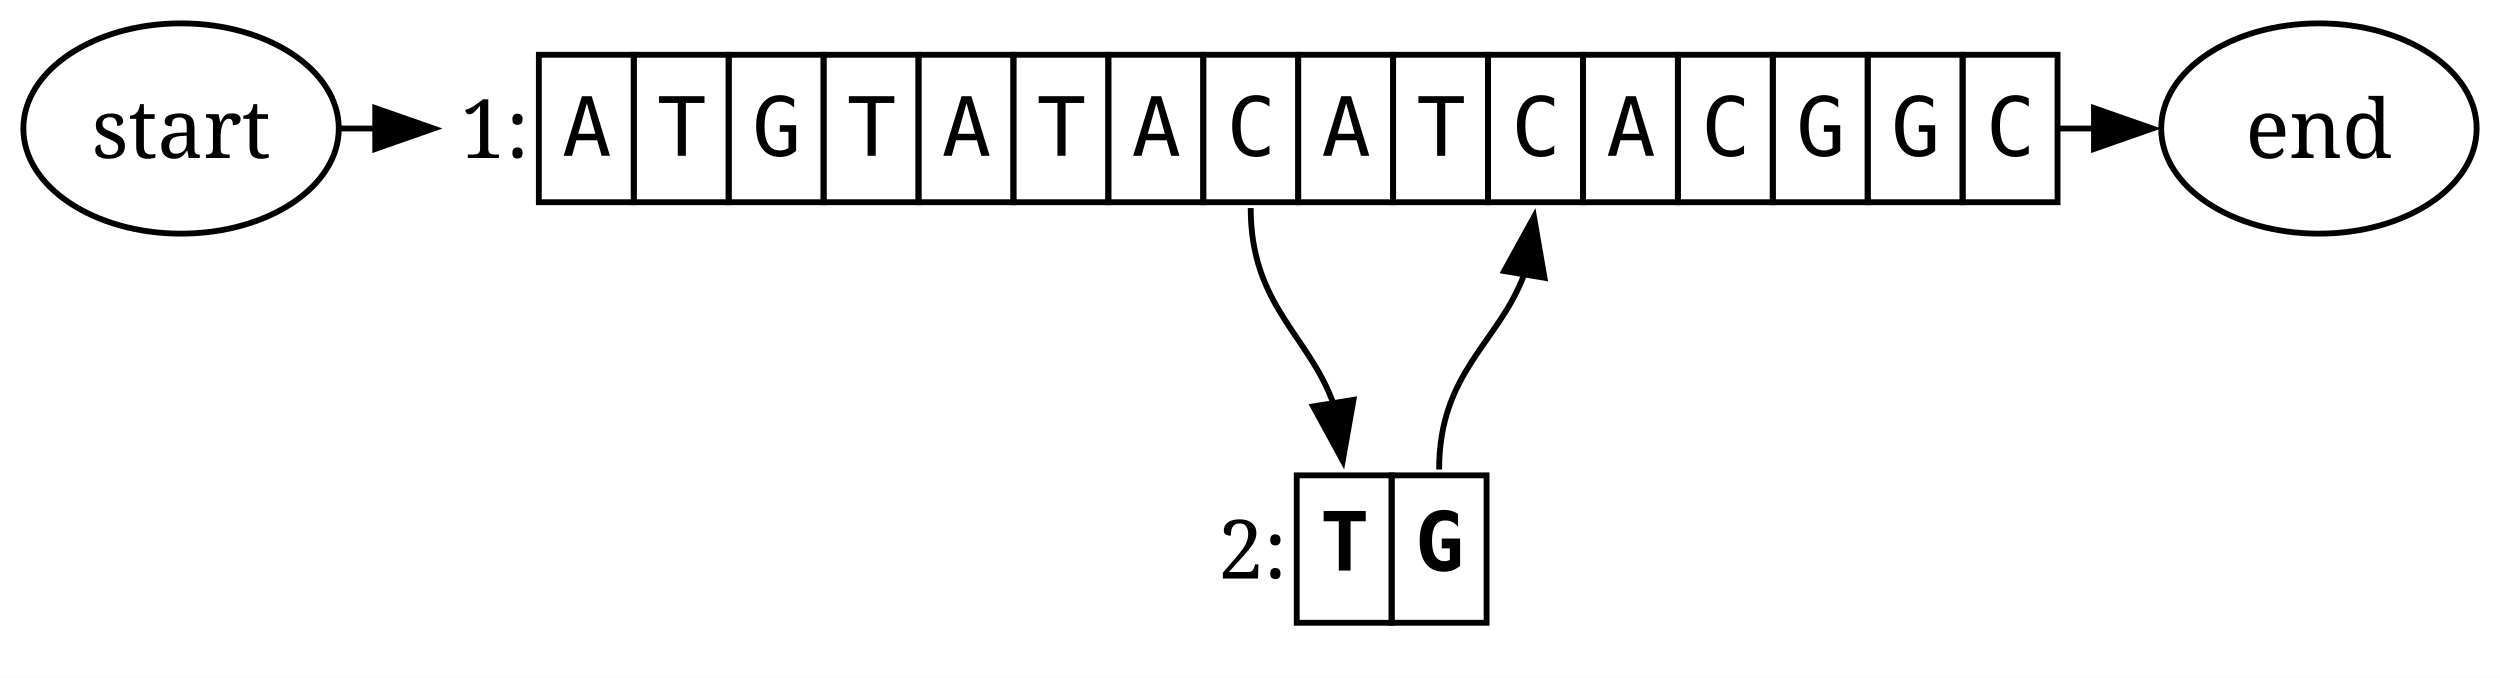
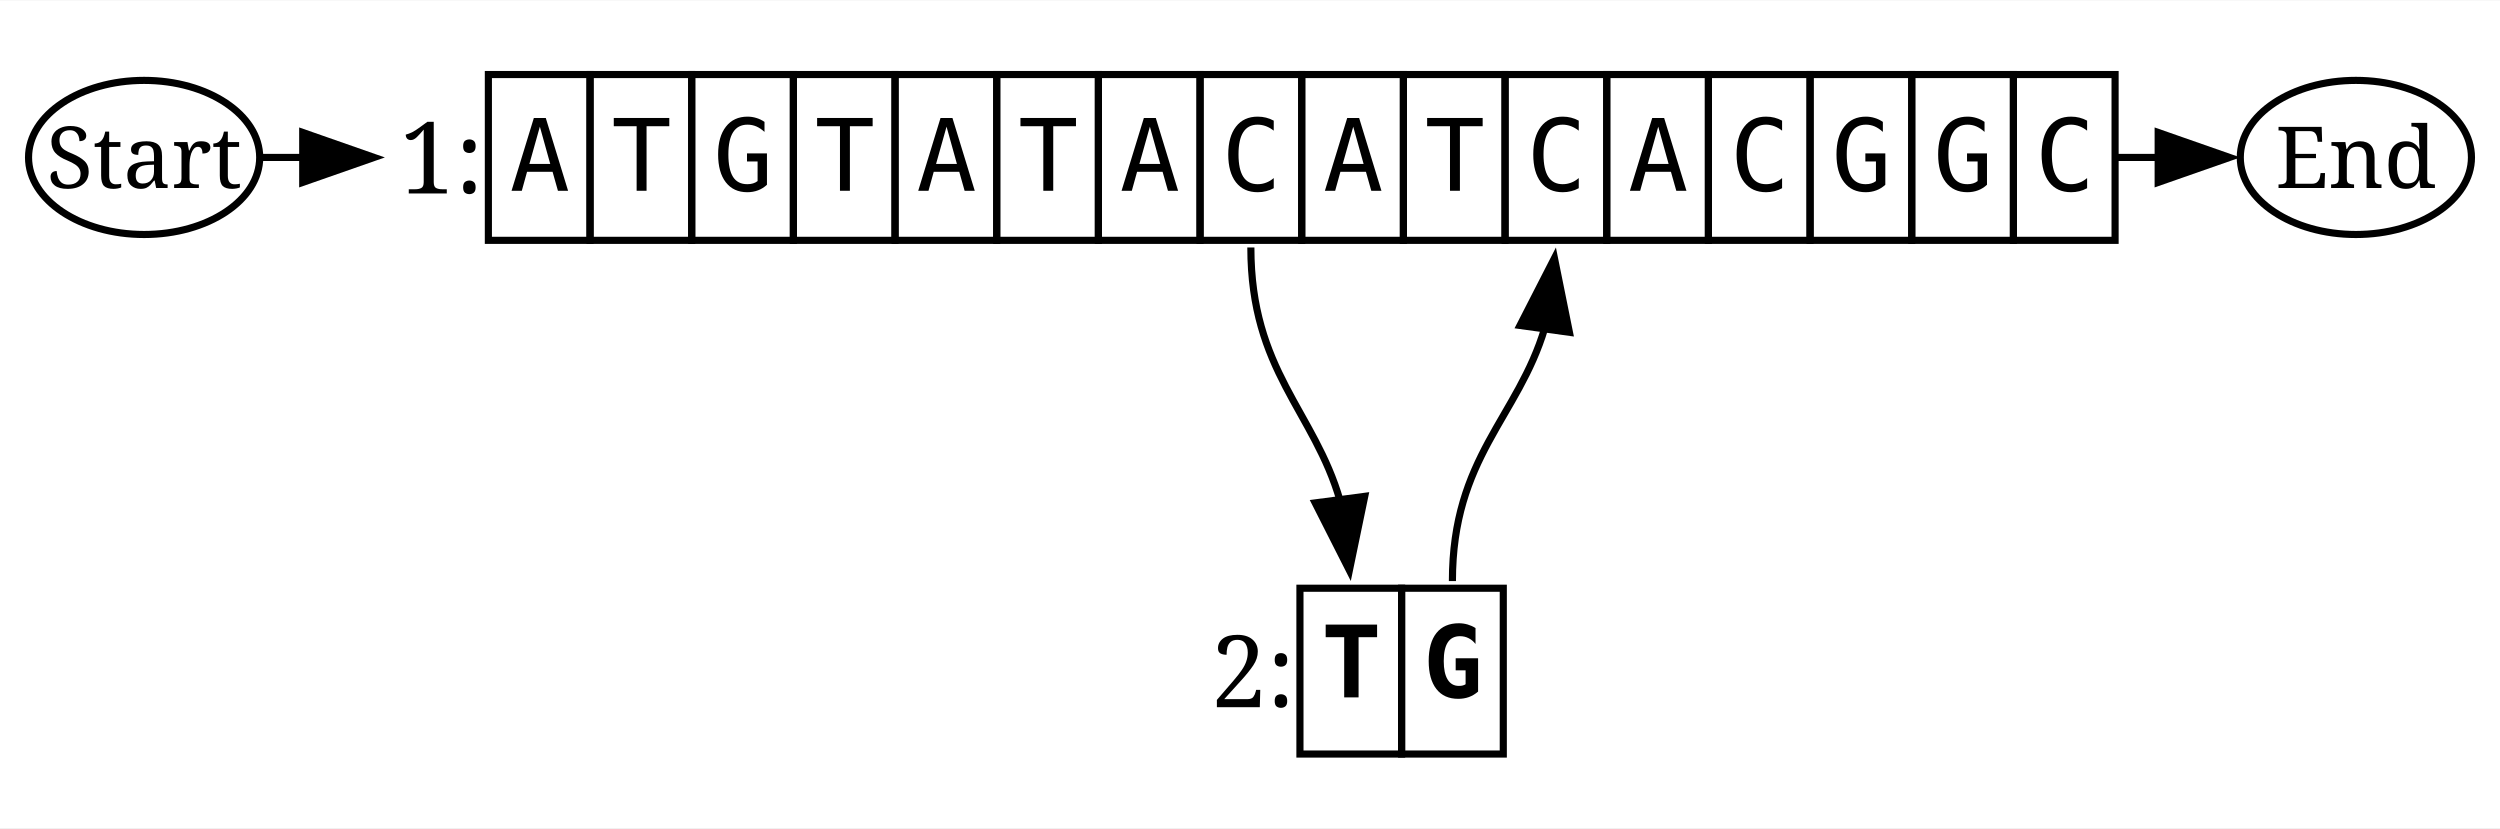
- <svg xmlns="http://www.w3.org/2000/svg" width="428pt" height="116pt" viewBox="0.00 0.00 428.00 116.00">
+ <svg xmlns="http://www.w3.org/2000/svg" width="350pt" height="116pt" viewBox="0.00 0.00 350.40 116.00">
  <g id="graph0" class="graph" transform="scale(1 1) rotate(0) translate(4 112)">
-     <polygon fill="white" stroke="none" points="-4,4 -4,-112 424,-112 424,4 -4,4" />
+     <polygon fill="white" stroke="none" points="-4,4 -4,-112 346.4,-112 346.4,4 -4,4" />
    <g id="node1" class="node">
-       <ellipse fill="none" stroke="black" cx="27" cy="-90" rx="27" ry="18" />
-       <text text-anchor="middle" x="27" y="-84.95" font-family="serif,serif" font-size="14.00">start</text>
+       <ellipse fill="none" stroke="black" cx="16.2" cy="-90" rx="16.2" ry="10.8" />
+       <text text-anchor="middle" x="16.2" y="-85.72" font-family="serif,serif" font-size="12.00">Start</text>
    </g>
    <g id="node2" class="node">
-       <text text-anchor="start" x="74.75" y="-84.95" font-family="serif,serif" font-size="14.00">1:</text>
-       <polygon fill="none" stroke="black" points="88.25,-77.38 88.25,-102.62 104.5,-102.62 104.5,-77.38 88.25,-77.38" />
-       <text text-anchor="start" x="92.25" y="-85.33" font-family="Monospace" font-size="14.00">A</text>
-       <polygon fill="none" stroke="black" points="104.5,-77.38 104.5,-102.62 120.75,-102.62 120.75,-77.38 104.5,-77.38" />
-       <text text-anchor="start" x="108.5" y="-85.33" font-family="Monospace" font-size="14.00">T</text>
-       <polygon fill="none" stroke="black" points="120.75,-77.38 120.75,-102.62 137,-102.62 137,-77.38 120.75,-77.38" />
-       <text text-anchor="start" x="124.75" y="-85.33" font-family="Monospace" font-size="14.00">G</text>
-       <polygon fill="none" stroke="black" points="137,-77.38 137,-102.62 153.25,-102.62 153.25,-77.38 137,-77.38" />
-       <text text-anchor="start" x="141" y="-85.33" font-family="Monospace" font-size="14.00">T</text>
-       <polygon fill="none" stroke="black" points="153.25,-77.38 153.25,-102.62 169.5,-102.62 169.5,-77.38 153.25,-77.38" />
-       <text text-anchor="start" x="157.25" y="-85.33" font-family="Monospace" font-size="14.00">A</text>
-       <polygon fill="none" stroke="black" points="169.5,-77.38 169.5,-102.62 185.75,-102.62 185.75,-77.38 169.5,-77.38" />
-       <text text-anchor="start" x="173.5" y="-85.33" font-family="Monospace" font-size="14.00">T</text>
-       <polygon fill="none" stroke="black" points="185.75,-77.38 185.75,-102.62 202,-102.62 202,-77.38 185.75,-77.38" />
-       <text text-anchor="start" x="189.75" y="-85.33" font-family="Monospace" font-size="14.00">A</text>
-       <polygon fill="none" stroke="black" points="202,-77.38 202,-102.62 218.25,-102.62 218.25,-77.38 202,-77.38" />
-       <text text-anchor="start" x="206" y="-85.33" font-family="Monospace" font-size="14.00">C</text>
-       <polygon fill="none" stroke="black" points="218.25,-77.38 218.25,-102.62 234.5,-102.62 234.5,-77.38 218.25,-77.38" />
-       <text text-anchor="start" x="222.25" y="-85.33" font-family="Monospace" font-size="14.00">A</text>
-       <polygon fill="none" stroke="black" points="234.5,-77.38 234.5,-102.62 250.75,-102.62 250.75,-77.38 234.5,-77.38" />
-       <text text-anchor="start" x="238.5" y="-85.33" font-family="Monospace" font-size="14.00">T</text>
-       <polygon fill="none" stroke="black" points="250.75,-77.38 250.75,-102.62 267,-102.62 267,-77.38 250.75,-77.38" />
-       <text text-anchor="start" x="254.75" y="-85.33" font-family="Monospace" font-size="14.00">C</text>
-       <polygon fill="none" stroke="black" points="267,-77.38 267,-102.62 283.25,-102.62 283.25,-77.38 267,-77.38" />
-       <text text-anchor="start" x="271" y="-85.33" font-family="Monospace" font-size="14.00">A</text>
-       <polygon fill="none" stroke="black" points="283.25,-77.38 283.25,-102.62 299.5,-102.62 299.5,-77.38 283.25,-77.38" />
-       <text text-anchor="start" x="287.25" y="-85.33" font-family="Monospace" font-size="14.00">C</text>
-       <polygon fill="none" stroke="black" points="299.5,-77.38 299.5,-102.62 315.75,-102.62 315.75,-77.38 299.5,-77.38" />
-       <text text-anchor="start" x="303.5" y="-85.33" font-family="Monospace" font-size="14.00">G</text>
-       <polygon fill="none" stroke="black" points="315.75,-77.38 315.75,-102.62 332,-102.62 332,-77.38 315.75,-77.38" />
-       <text text-anchor="start" x="319.75" y="-85.33" font-family="Monospace" font-size="14.00">G</text>
-       <polygon fill="none" stroke="black" points="332,-77.38 332,-102.62 348.25,-102.62 348.25,-77.38 332,-77.38" />
-       <text text-anchor="start" x="336" y="-85.33" font-family="Monospace" font-size="14.00">C</text>
+       <text text-anchor="start" x="51.95" y="-84.95" font-family="serif,serif" font-size="14.00">1:</text>
+       <polygon fill="none" stroke="black" points="64.45,-78.38 64.45,-101.62 78.7,-101.62 78.7,-78.38 64.45,-78.38" />
+       <text text-anchor="start" x="67.45" y="-85.33" font-family="Monospace" font-size="14.00">A</text>
+       <polygon fill="none" stroke="black" points="78.7,-78.38 78.7,-101.62 92.95,-101.62 92.95,-78.38 78.7,-78.38" />
+       <text text-anchor="start" x="81.7" y="-85.33" font-family="Monospace" font-size="14.00">T</text>
+       <polygon fill="none" stroke="black" points="92.95,-78.38 92.95,-101.62 107.2,-101.62 107.2,-78.38 92.95,-78.38" />
+       <text text-anchor="start" x="95.95" y="-85.33" font-family="Monospace" font-size="14.00">G</text>
+       <polygon fill="none" stroke="black" points="107.2,-78.38 107.2,-101.62 121.45,-101.62 121.45,-78.38 107.2,-78.38" />
+       <text text-anchor="start" x="110.2" y="-85.33" font-family="Monospace" font-size="14.00">T</text>
+       <polygon fill="none" stroke="black" points="121.45,-78.38 121.45,-101.62 135.7,-101.62 135.7,-78.38 121.45,-78.38" />
+       <text text-anchor="start" x="124.45" y="-85.33" font-family="Monospace" font-size="14.00">A</text>
+       <polygon fill="none" stroke="black" points="135.7,-78.38 135.7,-101.62 149.95,-101.62 149.95,-78.38 135.7,-78.38" />
+       <text text-anchor="start" x="138.7" y="-85.33" font-family="Monospace" font-size="14.00">T</text>
+       <polygon fill="none" stroke="black" points="149.95,-78.38 149.95,-101.62 164.2,-101.62 164.2,-78.38 149.95,-78.38" />
+       <text text-anchor="start" x="152.95" y="-85.33" font-family="Monospace" font-size="14.00">A</text>
+       <polygon fill="none" stroke="black" points="164.2,-78.38 164.2,-101.62 178.45,-101.62 178.45,-78.38 164.2,-78.38" />
+       <text text-anchor="start" x="167.2" y="-85.33" font-family="Monospace" font-size="14.00">C</text>
+       <polygon fill="none" stroke="black" points="178.45,-78.38 178.45,-101.62 192.7,-101.62 192.7,-78.38 178.45,-78.38" />
+       <text text-anchor="start" x="181.45" y="-85.33" font-family="Monospace" font-size="14.00">A</text>
+       <polygon fill="none" stroke="black" points="192.7,-78.38 192.7,-101.62 206.95,-101.62 206.95,-78.38 192.7,-78.38" />
+       <text text-anchor="start" x="195.7" y="-85.33" font-family="Monospace" font-size="14.00">T</text>
+       <polygon fill="none" stroke="black" points="206.95,-78.38 206.95,-101.62 221.2,-101.62 221.2,-78.38 206.95,-78.38" />
+       <text text-anchor="start" x="209.95" y="-85.33" font-family="Monospace" font-size="14.00">C</text>
+       <polygon fill="none" stroke="black" points="221.2,-78.38 221.2,-101.62 235.45,-101.62 235.45,-78.38 221.2,-78.38" />
+       <text text-anchor="start" x="224.2" y="-85.33" font-family="Monospace" font-size="14.00">A</text>
+       <polygon fill="none" stroke="black" points="235.45,-78.38 235.45,-101.62 249.7,-101.62 249.7,-78.38 235.45,-78.38" />
+       <text text-anchor="start" x="238.45" y="-85.33" font-family="Monospace" font-size="14.00">C</text>
+       <polygon fill="none" stroke="black" points="249.7,-78.38 249.7,-101.62 263.95,-101.62 263.95,-78.38 249.7,-78.38" />
+       <text text-anchor="start" x="252.7" y="-85.33" font-family="Monospace" font-size="14.00">G</text>
+       <polygon fill="none" stroke="black" points="263.95,-78.38 263.95,-101.62 278.2,-101.62 278.2,-78.38 263.95,-78.38" />
+       <text text-anchor="start" x="266.95" y="-85.33" font-family="Monospace" font-size="14.00">G</text>
+       <polygon fill="none" stroke="black" points="278.2,-78.38 278.2,-101.62 292.45,-101.62 292.45,-78.38 278.2,-78.38" />
+       <text text-anchor="start" x="281.2" y="-85.33" font-family="Monospace" font-size="14.00">C</text>
    </g>
    <g id="edge1" class="edge">
-       <path fill="none" stroke="black" d="M54.37,-90C56.34,-90 58.35,-90 60.36,-90" />
-       <polygon fill="black" stroke="black" points="60.24,-93.5 70.24,-90 60.24,-86.5 60.24,-93.5" />
+       <path fill="none" stroke="black" d="M32.86,-90C34.72,-90 36.66,-90 38.64,-90" />
+       <polygon fill="black" stroke="black" points="38.43,-93.5 48.43,-90 38.43,-86.5 38.43,-93.5" />
    </g>
    <g id="node3" class="node">
-       <text text-anchor="start" x="204.5" y="-12.95" font-family="serif,serif" font-size="14.00">2:</text>
-       <polygon fill="none" stroke="black" points="218,-5.38 218,-30.62 234.25,-30.62 234.25,-5.38 218,-5.38" />
-       <text text-anchor="start" x="222" y="-14.32" font-family="Monospace" font-weight="bold" font-size="14.00">T</text>
-       <polygon fill="none" stroke="black" points="234.25,-5.38 234.25,-30.62 250.5,-30.62 250.5,-5.38 234.25,-5.38" />
-       <text text-anchor="start" x="238.25" y="-14.32" font-family="Monospace" font-weight="bold" font-size="14.00">G</text>
+       <text text-anchor="start" x="165.7" y="-12.95" font-family="serif,serif" font-size="14.00">2:</text>
+       <polygon fill="none" stroke="black" points="178.2,-6.38 178.2,-29.62 192.45,-29.62 192.45,-6.38 178.2,-6.38" />
+       <text text-anchor="start" x="181.2" y="-14.32" font-family="Monospace" font-weight="bold" font-size="14.00">T</text>
+       <polygon fill="none" stroke="black" points="192.45,-6.38 192.45,-29.62 206.7,-29.62 206.7,-6.38 192.45,-6.38" />
+       <text text-anchor="start" x="195.45" y="-14.32" font-family="Monospace" font-weight="bold" font-size="14.00">G</text>
    </g>
    <g id="edge2" class="edge">
-       <path fill="none" stroke="black" d="M210.12,-76.38C210.12,-59.71 220.09,-54.63 224.29,-42.86" />
-       <polygon fill="black" stroke="black" points="227.72,-43.55 225.88,-33.12 220.81,-42.42 227.72,-43.55" />
+       <path fill="none" stroke="black" d="M171.32,-77.38C171.32,-60.09 180.22,-54.44 183.83,-41.88" />
+       <polygon fill="black" stroke="black" points="187.28,-42.5 185.13,-32.13 180.34,-41.58 187.28,-42.5" />
    </g>
    <g id="node4" class="node">
-       <ellipse fill="none" stroke="black" cx="393" cy="-90" rx="27" ry="18" />
-       <text text-anchor="middle" x="393" y="-84.95" font-family="serif,serif" font-size="14.00">end</text>
+       <ellipse fill="none" stroke="black" cx="326.2" cy="-90" rx="16.2" ry="10.8" />
+       <text text-anchor="middle" x="326.2" y="-85.72" font-family="serif,serif" font-size="12.00">End</text>
    </g>
    <g id="edge3" class="edge">
-       <path fill="none" stroke="black" d="M348.25,-90C350.96,-90 352.98,-90 354.77,-90" />
-       <polygon fill="black" stroke="black" points="354.49,-93.5 364.49,-90 354.49,-86.5 354.49,-93.5" />
+       <path fill="none" stroke="black" d="M292.45,-90C295.13,-90 297.12,-90 298.9,-90" />
+       <polygon fill="black" stroke="black" points="298.49,-93.5 308.49,-90 298.49,-86.5 298.49,-93.5" />
    </g>
    <g id="edge4" class="edge">
-       <path fill="none" stroke="black" d="M242.38,-31.62C242.38,-48.35 252.65,-53.35 256.98,-65.12" />
-       <polygon fill="black" stroke="black" points="253.51,-65.6 258.62,-74.88 260.42,-64.44 253.51,-65.6" />
+       <path fill="none" stroke="black" d="M199.57,-30.62C199.57,-47.96 208.78,-53.54 212.52,-66.1" />
+       <polygon fill="black" stroke="black" points="209.04,-66.45 213.87,-75.88 215.97,-65.49 209.04,-66.45" />
    </g>
  </g>
</svg>
